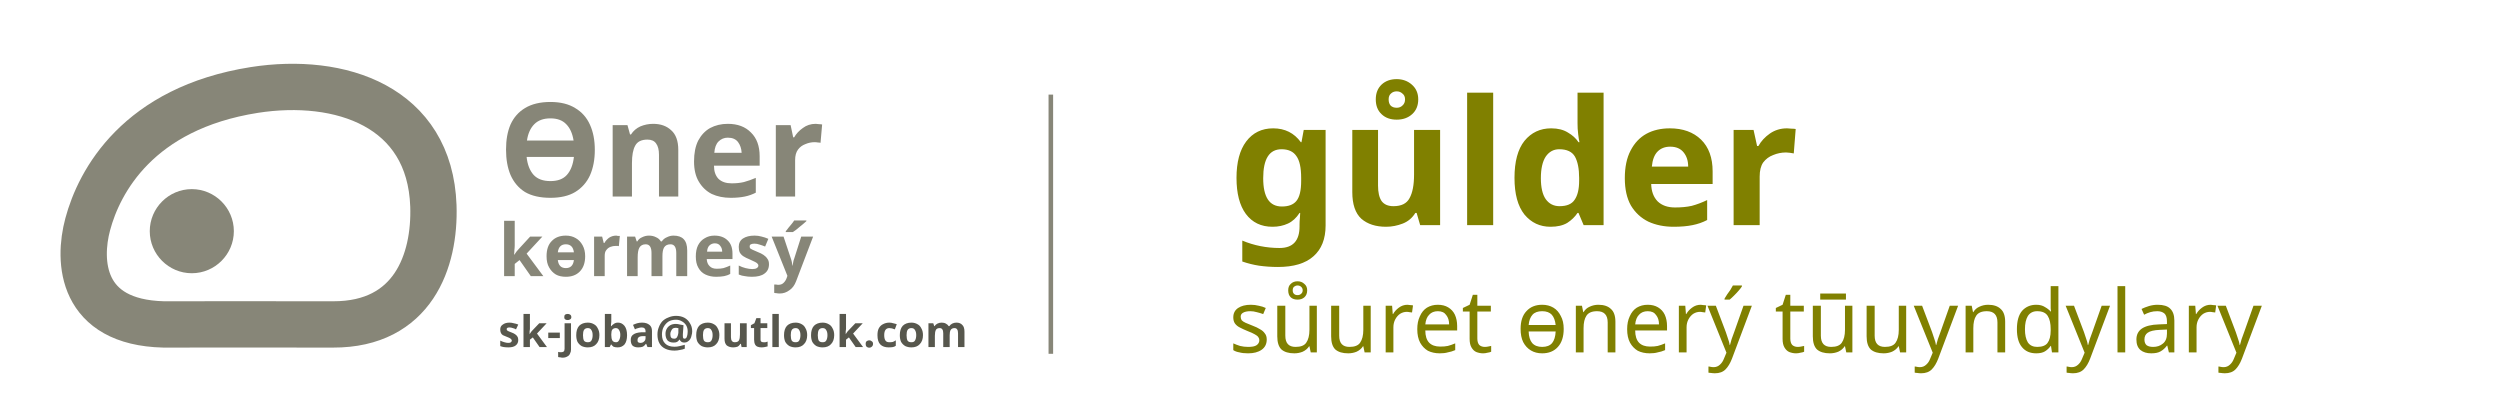
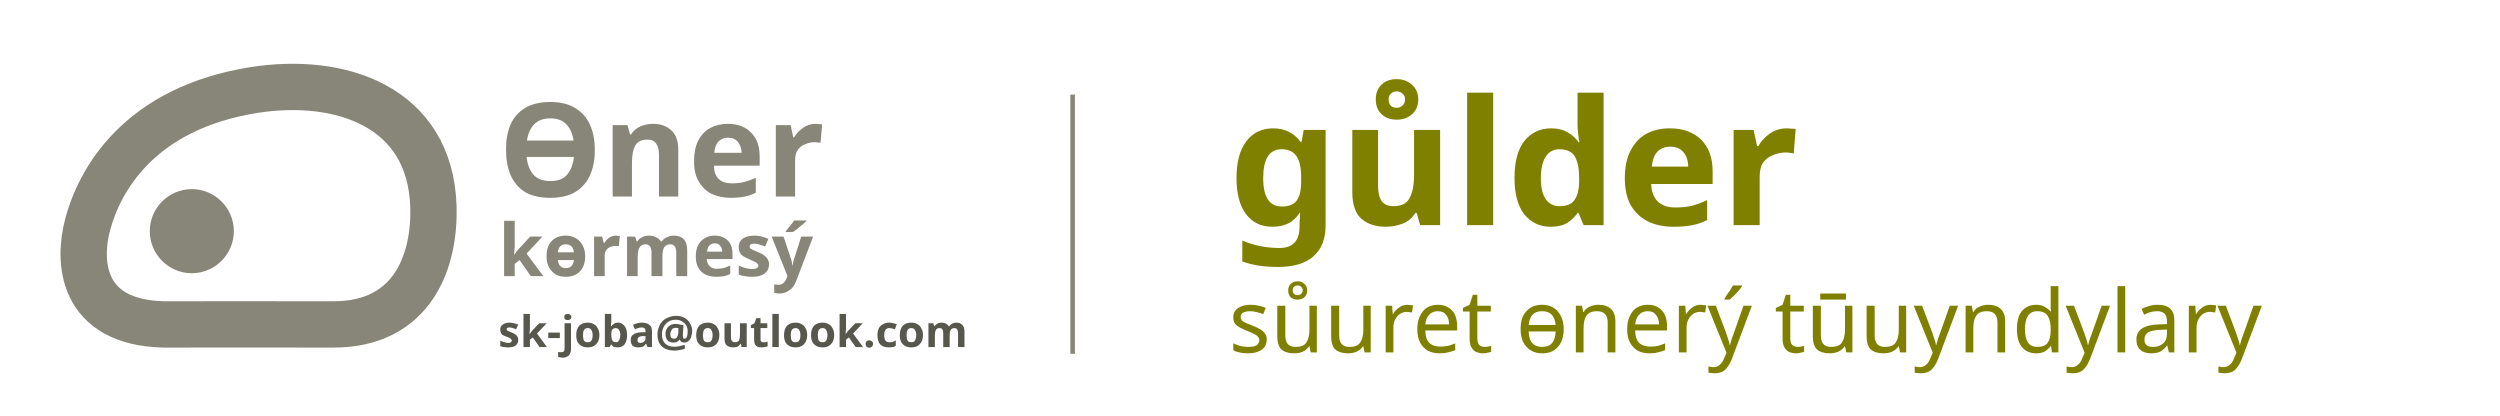
<svg xmlns="http://www.w3.org/2000/svg" width="459" height="76.358" viewBox="0 0 121.444 20.203" version="1.1" id="svg4436">
  <defs id="defs4433">
    <style type="text/css" id="style4624">
    .str0 {stroke:#6B470F;stroke-width:341.67;stroke-miterlimit:22.926}
    .fil0 {fill:none}
    .fil1 {fill:#6B470F}
   </style>
  </defs>
  <g id="layer1">
    <rect style="display:inline;fill:none;fill-opacity:1;stroke:none;stroke-width:1.487;stroke-miterlimit:4;stroke-dasharray:none;stroke-opacity:1" id="rect154481" width="121.444" height="20.203" x="0.234" y="0.234" />
    <path d="m 12.351,4.371 c -5.65,0.892 -7.533,4.441 -8.089,6.522 -0.486,1.804 -0.347,4.768 3.687,4.867 1.309,0 5.115,-0.008 8.237,0 3.876,0.008 4.956,-3.093 4.867,-5.759 -0.17,-4.842 -4.527,-6.283 -8.703,-5.63 z" style="display:inline;fill:none;stroke:#878678;stroke-width:2.25;stroke-linecap:butt;stroke-linejoin:miter;stroke-dasharray:none;stroke-opacity:1" id="path982-7" />
    <path d="m 7.275,11.23 c 0,-1.124 0.918,-2.043 2.042,-2.043 1.124,0 2.043,0.918 2.043,2.043 0,1.124 -0.918,2.043 -2.043,2.043 -1.124,0 -2.042,-0.918 -2.042,-2.043 z" style="display:inline;fill:#878678;fill-opacity:1;fill-rule:evenodd;stroke-width:1.058" id="path984-5" />
    <text xml:space="preserve" style="font-style:normal;font-variant:normal;font-weight:normal;font-stretch:normal;font-size:12.7px;line-height:0;font-family:sans-serif;-inkscape-font-specification:sans-serif;display:inline;fill:#878678;fill-opacity:1;stroke:none;stroke-width:1.058;stroke-miterlimit:4;stroke-dasharray:none" x="24.207" y="9.544" id="text2286">
      <tspan style="font-style:normal;font-variant:normal;font-weight:bold;font-stretch:normal;font-size:6.35px;line-height:0.7;font-family:sans-serif;-inkscape-font-specification:'sans-serif Bold';fill:#878678;fill-opacity:1;stroke-width:1.058;stroke-miterlimit:4;stroke-dasharray:none" id="tspan56229" x="24.207" y="9.544">Өner</tspan>
      <tspan style="font-style:normal;font-variant:normal;font-weight:bold;font-stretch:normal;font-size:3.528px;line-height:0.6;font-family:sans-serif;-inkscape-font-specification:'sans-serif Bold';fill:#878678;fill-opacity:1;stroke-width:1.058;stroke-miterlimit:4;stroke-dasharray:none" id="tspan28353" x="24.207" y="13.416">kөrmesý</tspan>
      <tspan x="24.207" y="16.857" style="font-style:normal;font-variant:normal;font-weight:bold;font-stretch:normal;font-size:2.117px;line-height:0.3;font-family:sans-serif;-inkscape-font-specification:'sans-serif Bold';opacity:0.216;fill:#57574d;fill-opacity:1;stroke-width:1.058;stroke-miterlimit:4;stroke-dasharray:none" id="tspan2257">sk-joba@outlook.com</tspan>
    </text>
    <g id="Layer1063-5" transform="matrix(0.2645833,0,0,0.2645833,29.53372,-60.20745)">
      <path d="m 95.111,341.114 v 9.6 h 9.6 v -9.6 z" style="fill:#6b470f;fill-rule:evenodd;stroke:#ffcb00;stroke-width:0.567;stroke-linecap:butt;stroke-linejoin:miter;stroke-dasharray:none" id="path1115-0" />
      <path d="m 95.111,328.514 v 9.6 h 9.6 v -9.6 z" style="fill:#c6b93a;fill-rule:evenodd;stroke:#ffec00;stroke-width:0.567;stroke-linecap:butt;stroke-linejoin:miter;stroke-dasharray:none" id="path1117-8" />
      <path d="m 95.111,365.998 v 9.6 h 9.6 v -9.6 z" style="fill:#b1ad81;fill-rule:evenodd;stroke:#ffcb00;stroke-width:0.567;stroke-linecap:butt;stroke-linejoin:miter;stroke-dasharray:none" id="path1119-0" />
      <path d="m 95.111,353.665 v 9.6 h 9.6 v -9.6 z" style="fill:#878678;fill-rule:evenodd;stroke:#ffcb00;stroke-width:0.567;stroke-linecap:butt;stroke-linejoin:miter;stroke-dasharray:none" id="path1121-4" />
      <path d="m 95.007,316.666 v 9.6 h 9.6 v -9.6 z" style="fill:#57574d;fill-rule:evenodd;stroke:#ffcb00;stroke-width:0.567;stroke-linecap:butt;stroke-linejoin:miter;stroke-dasharray:none" id="path1123-1" />
    </g>
    <text xml:space="preserve" style="font-style:normal;font-variant:normal;font-weight:normal;font-stretch:normal;font-size:12.7px;line-height:0;font-family:sans-serif;-inkscape-font-specification:sans-serif;display:inline;fill:#878678;fill-opacity:1;stroke:none;stroke-width:1.058;stroke-miterlimit:4;stroke-dasharray:none" x="59.693" y="10.939" id="text2286-8">
      <tspan style="font-style:normal;font-variant:normal;font-weight:bold;font-stretch:normal;font-size:8.467px;line-height:1.2;font-family:sans-serif;-inkscape-font-specification:'sans-serif Bold';fill:#808000;fill-opacity:1;stroke-width:1.058;stroke-miterlimit:4;stroke-dasharray:none" id="tspan27249" x="59.693" y="10.939">gůlder</tspan>
      <tspan x="59.693" y="17.119" style="font-style:normal;font-variant:normal;font-weight:normal;font-stretch:normal;font-size:4.233px;line-height:0.4;font-family:sans-serif;-inkscape-font-specification:sans-serif;fill:#808000;fill-opacity:1;stroke-width:1.058;stroke-miterlimit:4;stroke-dasharray:none" id="tspan73232-0">sůuret өnerý tūuyndylary</tspan>
    </text>
-     <path style="fill:none;stroke:#878678;stroke-width:0.222px;stroke-linecap:butt;stroke-linejoin:miter;stroke-opacity:1" d="m 51.047,4.597 c 0,12.459 0,12.589 0,12.589" id="path111900" />
+     <path style="fill:none;stroke:#878678;stroke-width:0.222px;stroke-linecap:butt;stroke-linejoin:miter;stroke-opacity:1" d="m 52.106,4.597 c 0,12.459 0,12.589 0,12.589" id="path111900" />
  </g>
</svg>
